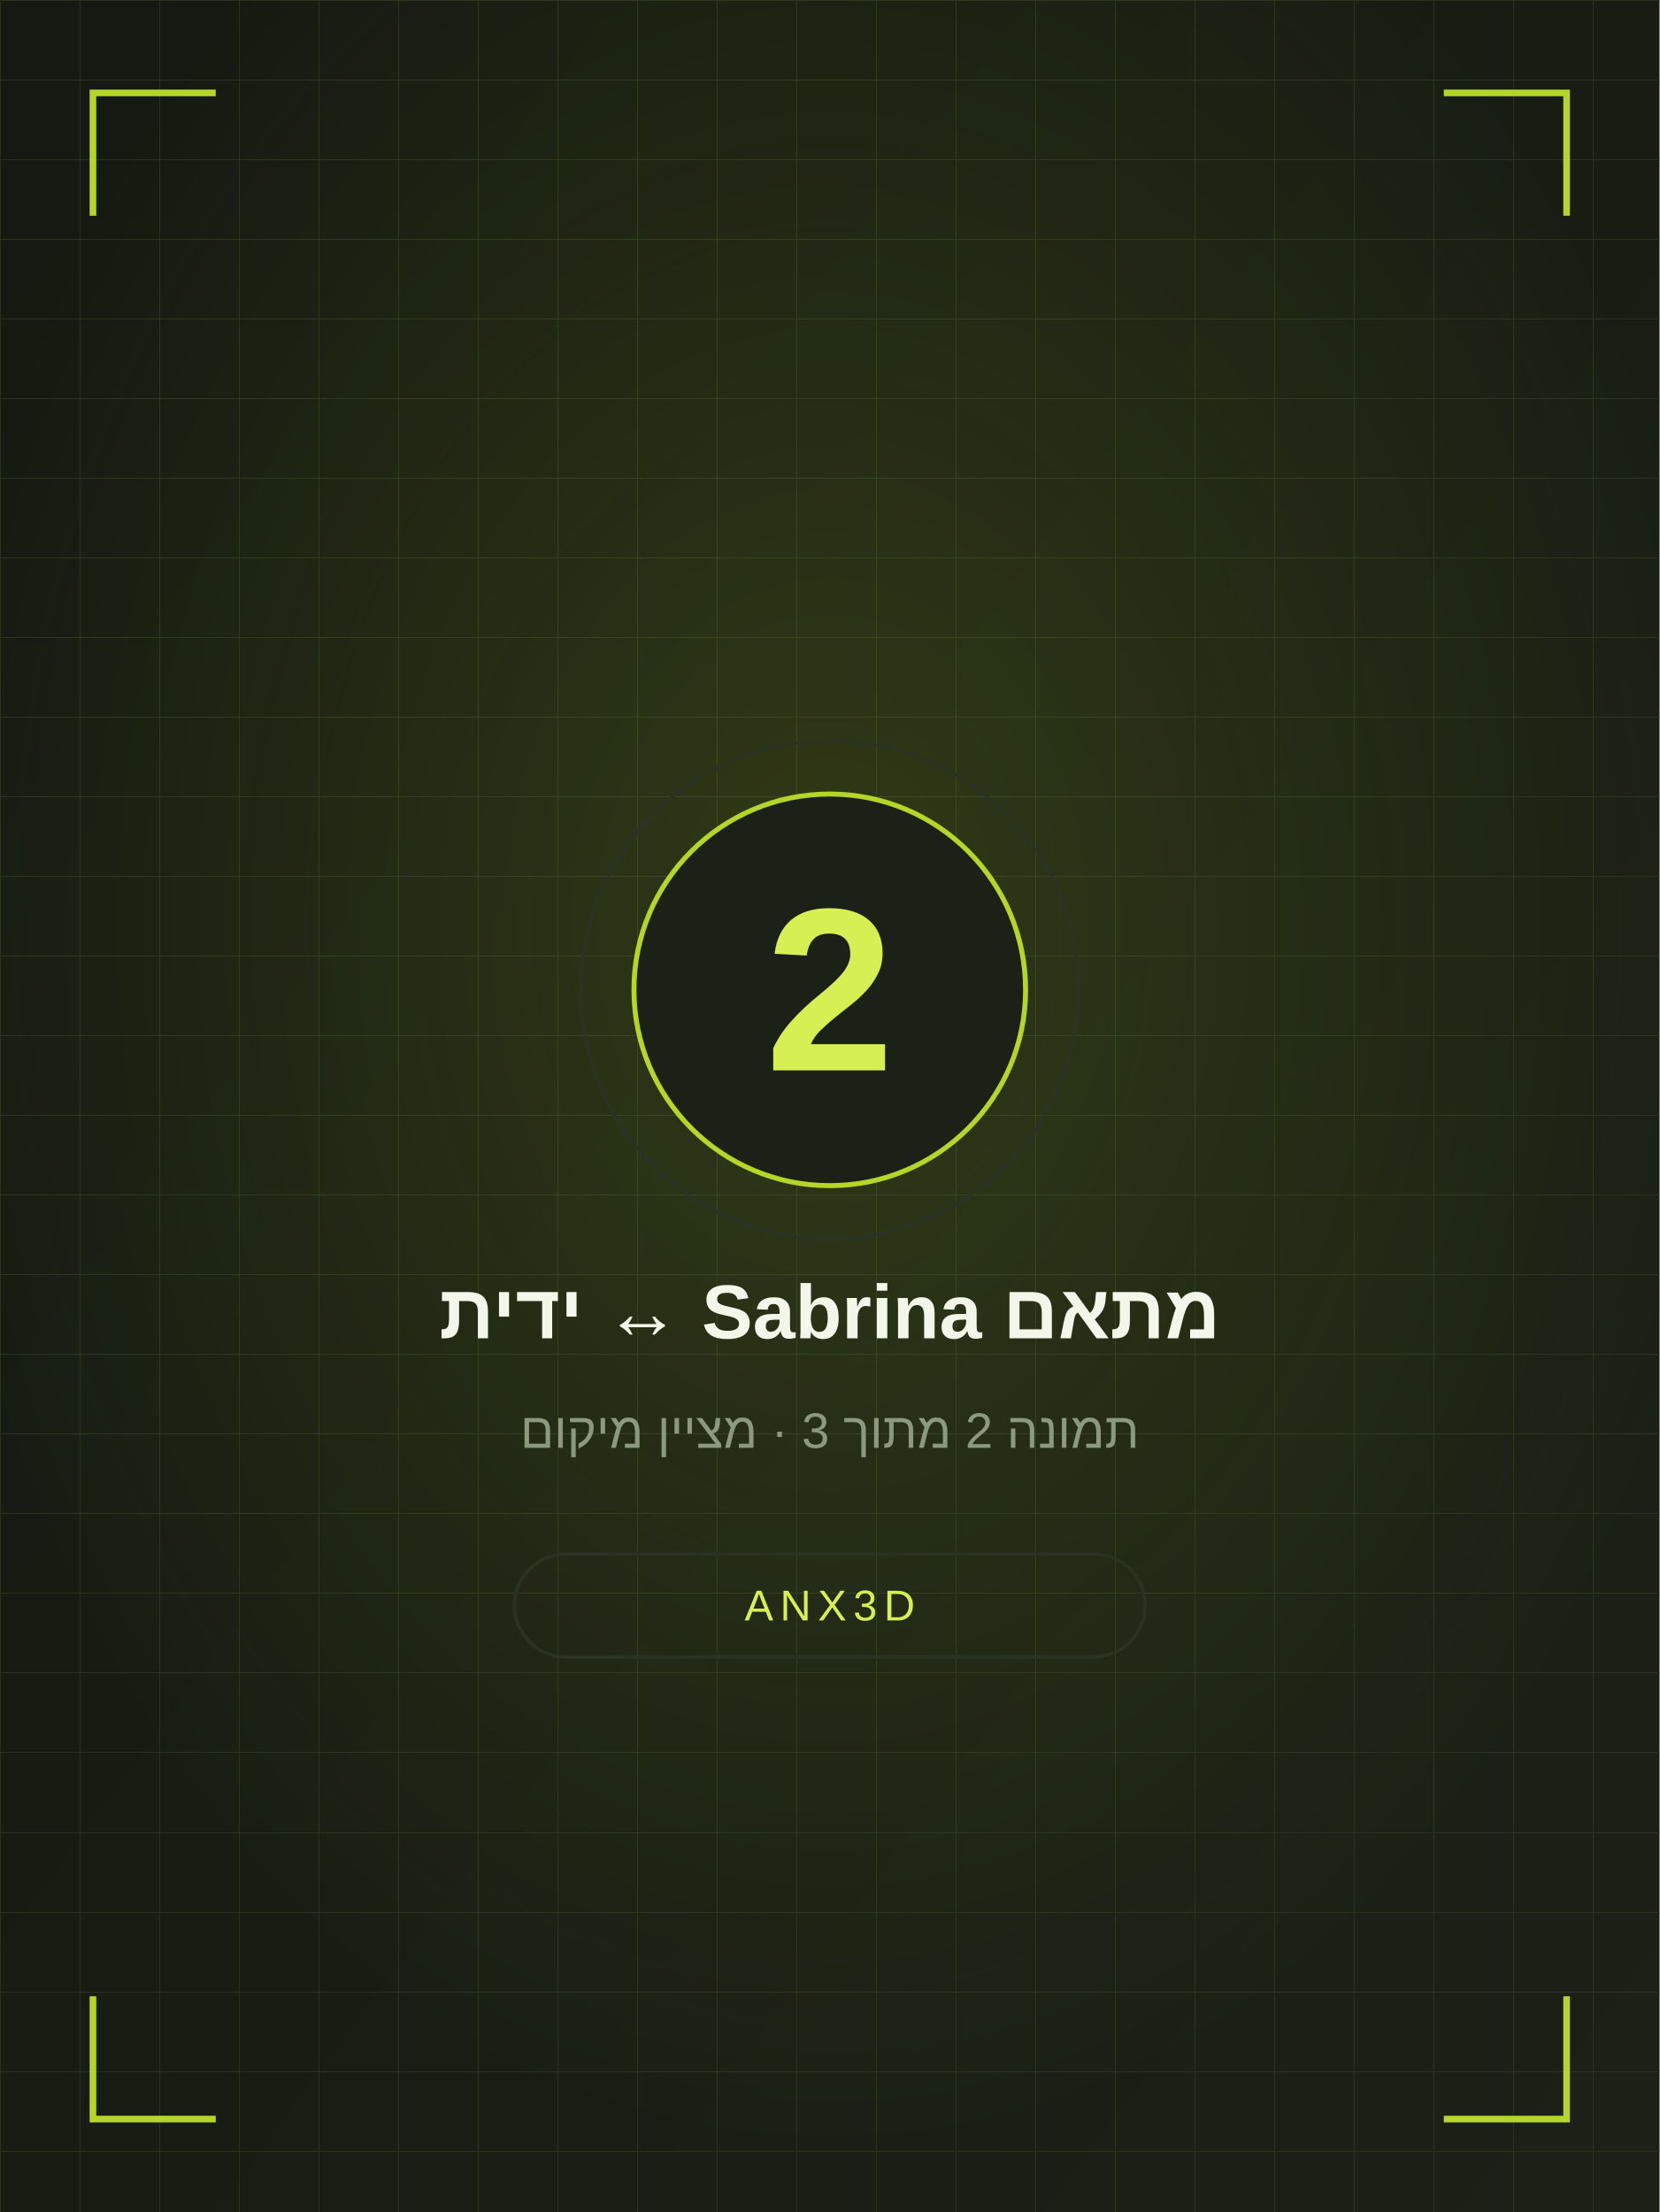
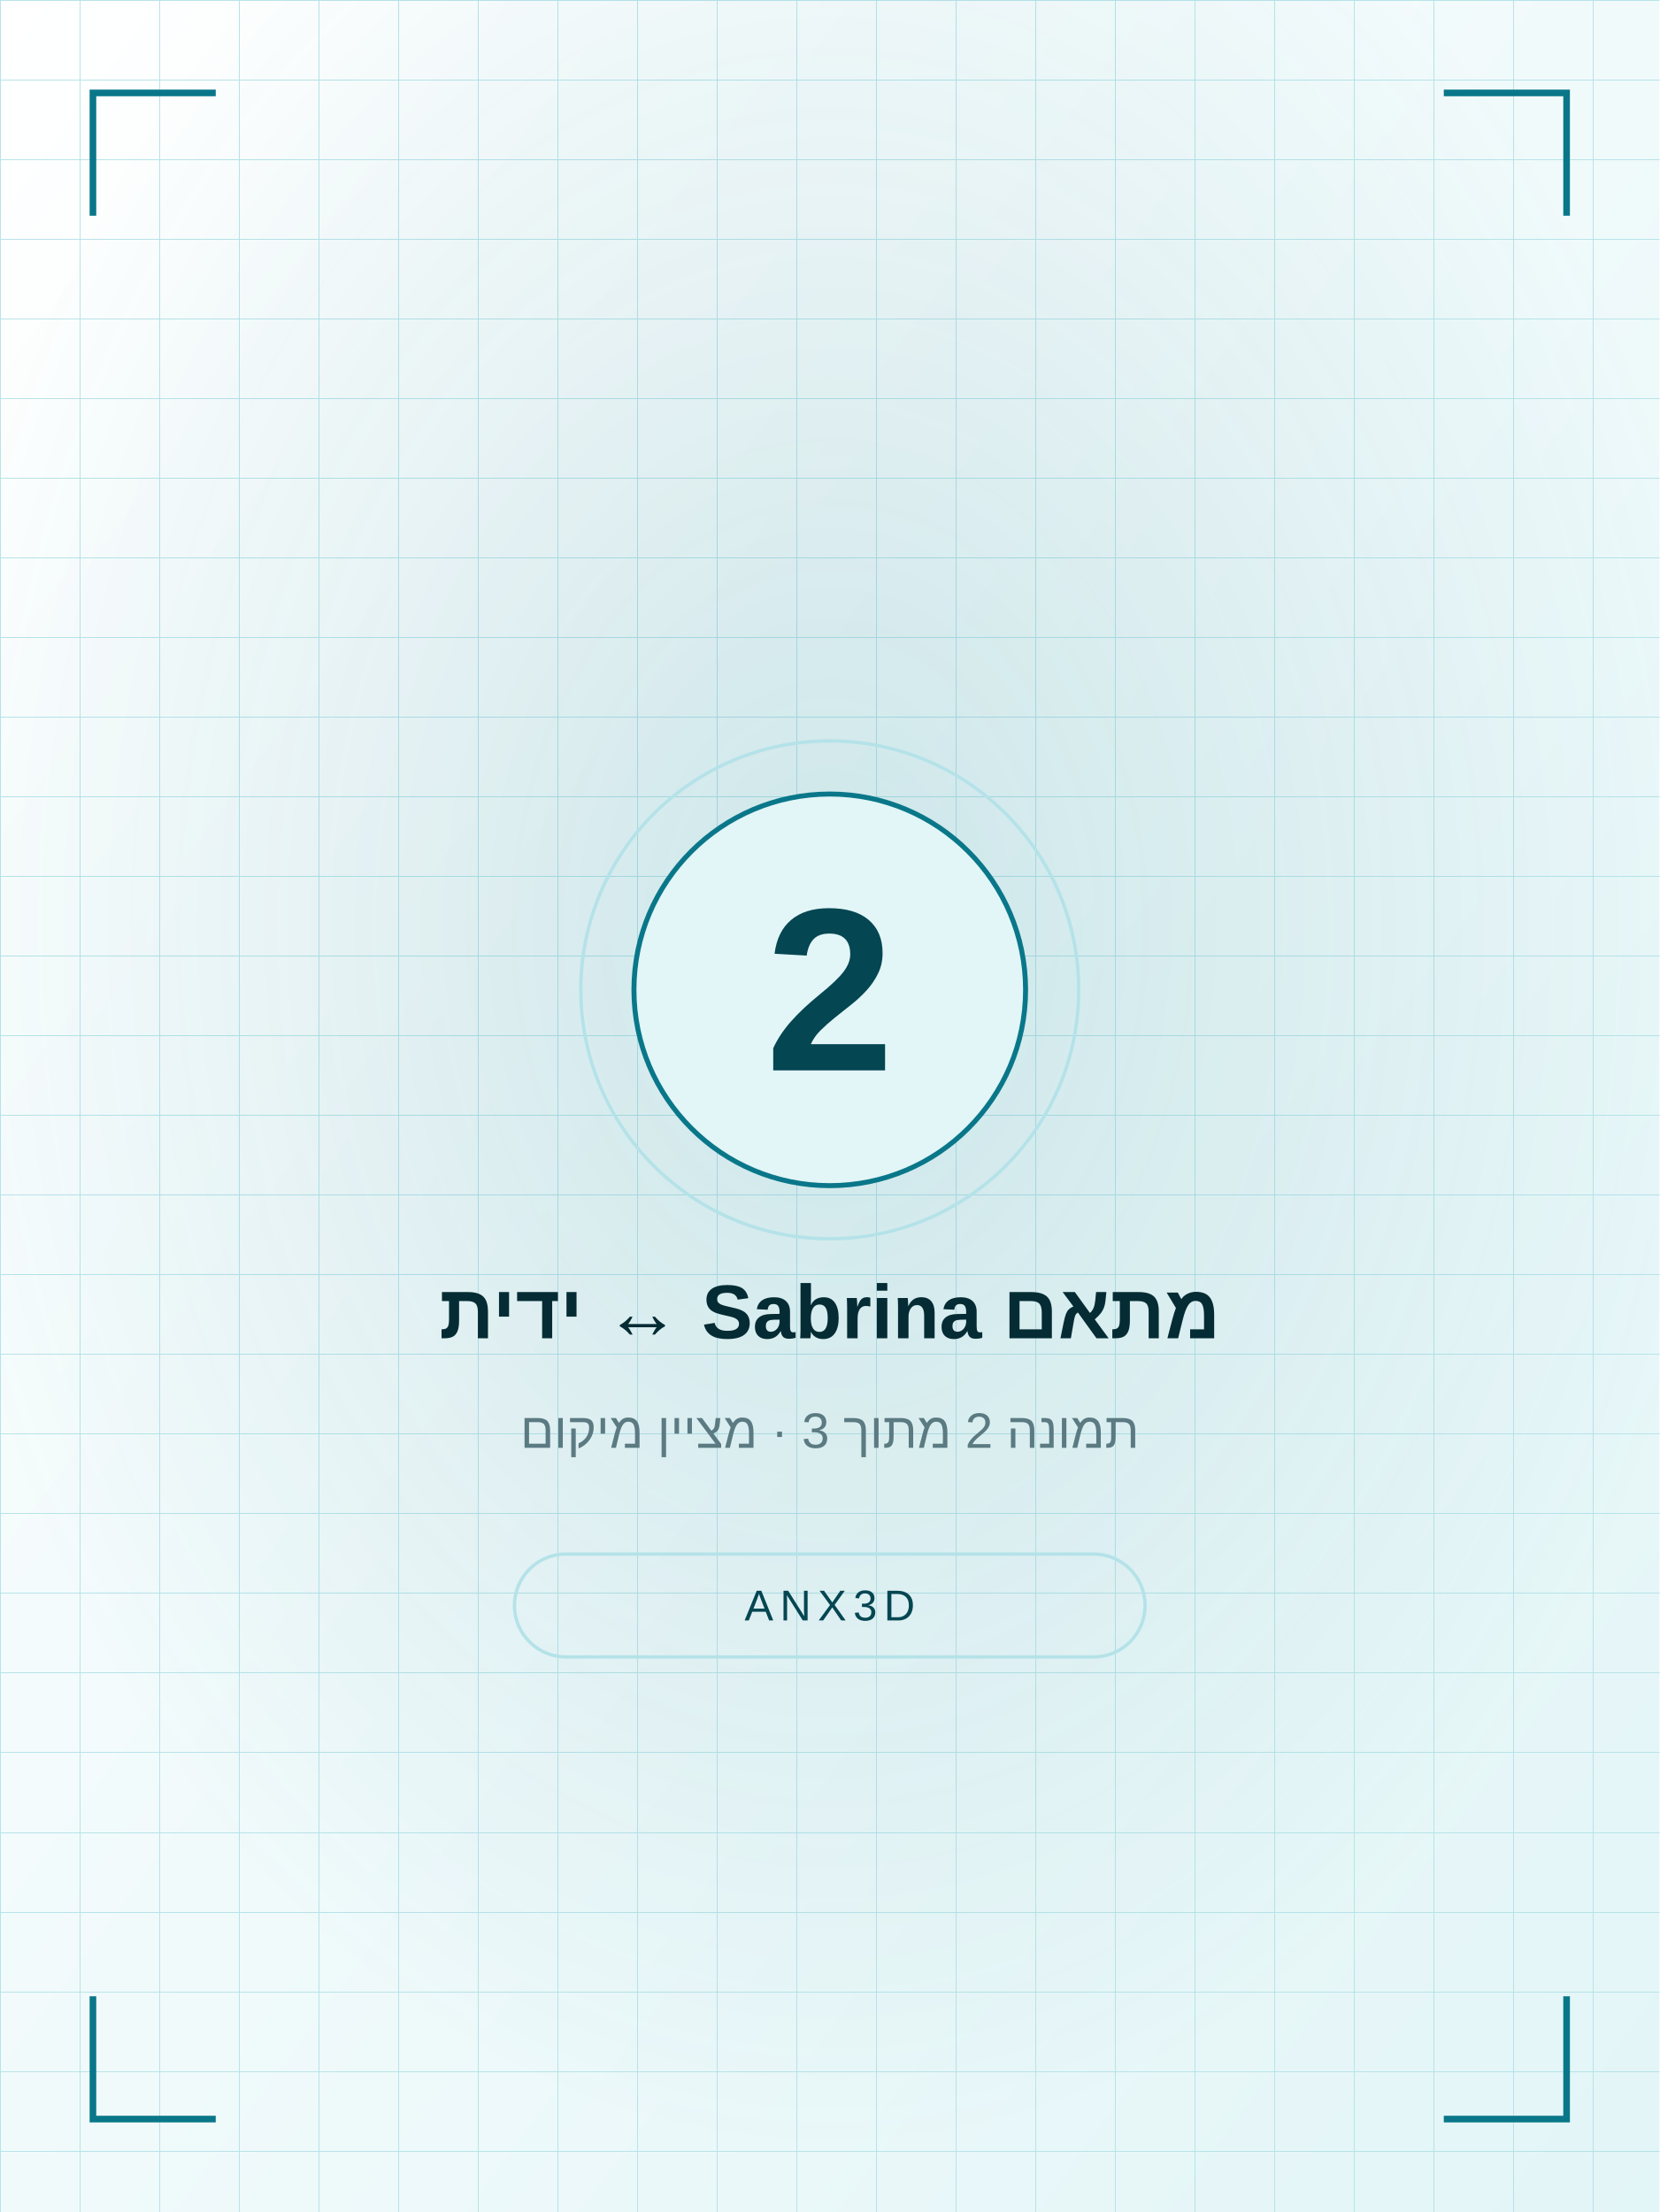
<svg xmlns="http://www.w3.org/2000/svg" width="1000" height="1333" viewBox="0 0 1000 1333" role="img" aria-label="מתאם Sabrina ↔ ידית — תמונה 2 מתוך 3 (מציין מיקום)">
  <defs>
    <linearGradient id="bg" x1="0" y1="0" x2="1" y2="1">
-       <stop offset="0%" stop-color="#141911" />
-       <stop offset="100%" stop-color="#1b2116" />
+       <stop offset="0%" stop-color="#ffffff" />
+       <stop offset="100%" stop-color="#e2f5f7" />
    </linearGradient>
    <pattern id="grid" width="48" height="48" patternUnits="userSpaceOnUse">
-       <path d="M48 0H0V48" fill="none" stroke="#2a3322" stroke-width="1" />
+       <path d="M48 0H0V48" fill="none" stroke="#b4e2e8" stroke-width="1" />
    </pattern>
    <radialGradient id="glow" cx="50%" cy="42%" r="55%">
-       <stop offset="0%" stop-color="#b4d626" stop-opacity="0.16" />
-       <stop offset="100%" stop-color="#b4d626" stop-opacity="0" />
+       <stop offset="0%" stop-color="#097789" stop-opacity="0.16" />
+       <stop offset="100%" stop-color="#097789" stop-opacity="0" />
    </radialGradient>
  </defs>
  <rect width="1000" height="1333" fill="url(#bg)" />
  <rect width="1000" height="1333" fill="url(#grid)" />
  <rect width="1000" height="1333" fill="url(#glow)" />
-   <path d="M56 128V56h72" fill="none" stroke="#b4d626" stroke-width="4" stroke-linecap="square" />
-   <path d="M872 56h72v72" fill="none" stroke="#b4d626" stroke-width="4" stroke-linecap="square" />
-   <path d="M944 1205v72h-72" fill="none" stroke="#b4d626" stroke-width="4" stroke-linecap="square" />
-   <path d="M128 1277H56v-72" fill="none" stroke="#b4d626" stroke-width="4" stroke-linecap="square" />
-   <circle cx="500" cy="596.5" r="150" fill="none" stroke="#2a3322" stroke-width="2" />
-   <circle cx="500" cy="596.5" r="118" fill="#1b2116" stroke="#b4d626" stroke-width="3" />
-   <text x="500" y="596.5" text-anchor="middle" dominant-baseline="central" font-family="Heebo, Arial, sans-serif" font-size="140" font-weight="700" fill="#d6ef52">2</text>
-   <text x="500" y="806.5" text-anchor="middle" direction="rtl" font-family="Heebo, Arial, sans-serif" font-size="46" font-weight="700" fill="#f2f7ea">מתאם Sabrina ↔ ידית</text>
-   <text x="500" y="872.5" text-anchor="middle" direction="rtl" font-family="Heebo, Arial, sans-serif" font-size="30" fill="#8b9a7c">תמונה 2 מתוך 3 · מציין מיקום</text>
-   <rect x="310" y="936.5" width="380" height="62" rx="31" fill="none" stroke="#2a3322" stroke-width="2" />
-   <text x="500" y="967.5" text-anchor="middle" dominant-baseline="central" font-family="Heebo, Arial, sans-serif" font-size="26" letter-spacing="4" fill="#d6ef52">ANX3D</text>
+   <path d="M56 128V56h72" fill="none" stroke="#097789" stroke-width="4" stroke-linecap="square" />
+   <path d="M872 56h72v72" fill="none" stroke="#097789" stroke-width="4" stroke-linecap="square" />
+   <path d="M944 1205v72h-72" fill="none" stroke="#097789" stroke-width="4" stroke-linecap="square" />
+   <path d="M128 1277H56v-72" fill="none" stroke="#097789" stroke-width="4" stroke-linecap="square" />
+   <circle cx="500" cy="596.5" r="150" fill="none" stroke="#b4e2e8" stroke-width="2" />
+   <circle cx="500" cy="596.5" r="118" fill="#e2f5f7" stroke="#097789" stroke-width="3" />
+   <text x="500" y="596.5" text-anchor="middle" dominant-baseline="central" font-family="Heebo, Arial, sans-serif" font-size="140" font-weight="700" fill="#044652">2</text>
+   <text x="500" y="806.5" text-anchor="middle" direction="rtl" font-family="Heebo, Arial, sans-serif" font-size="46" font-weight="700" fill="#052c34">מתאם Sabrina ↔ ידית</text>
+   <text x="500" y="872.5" text-anchor="middle" direction="rtl" font-family="Heebo, Arial, sans-serif" font-size="30" fill="#5b7a82">תמונה 2 מתוך 3 · מציין מיקום</text>
+   <rect x="310" y="936.5" width="380" height="62" rx="31" fill="none" stroke="#b4e2e8" stroke-width="2" />
+   <text x="500" y="967.5" text-anchor="middle" dominant-baseline="central" font-family="Heebo, Arial, sans-serif" font-size="26" letter-spacing="4" fill="#044652">ANX3D</text>
</svg>
